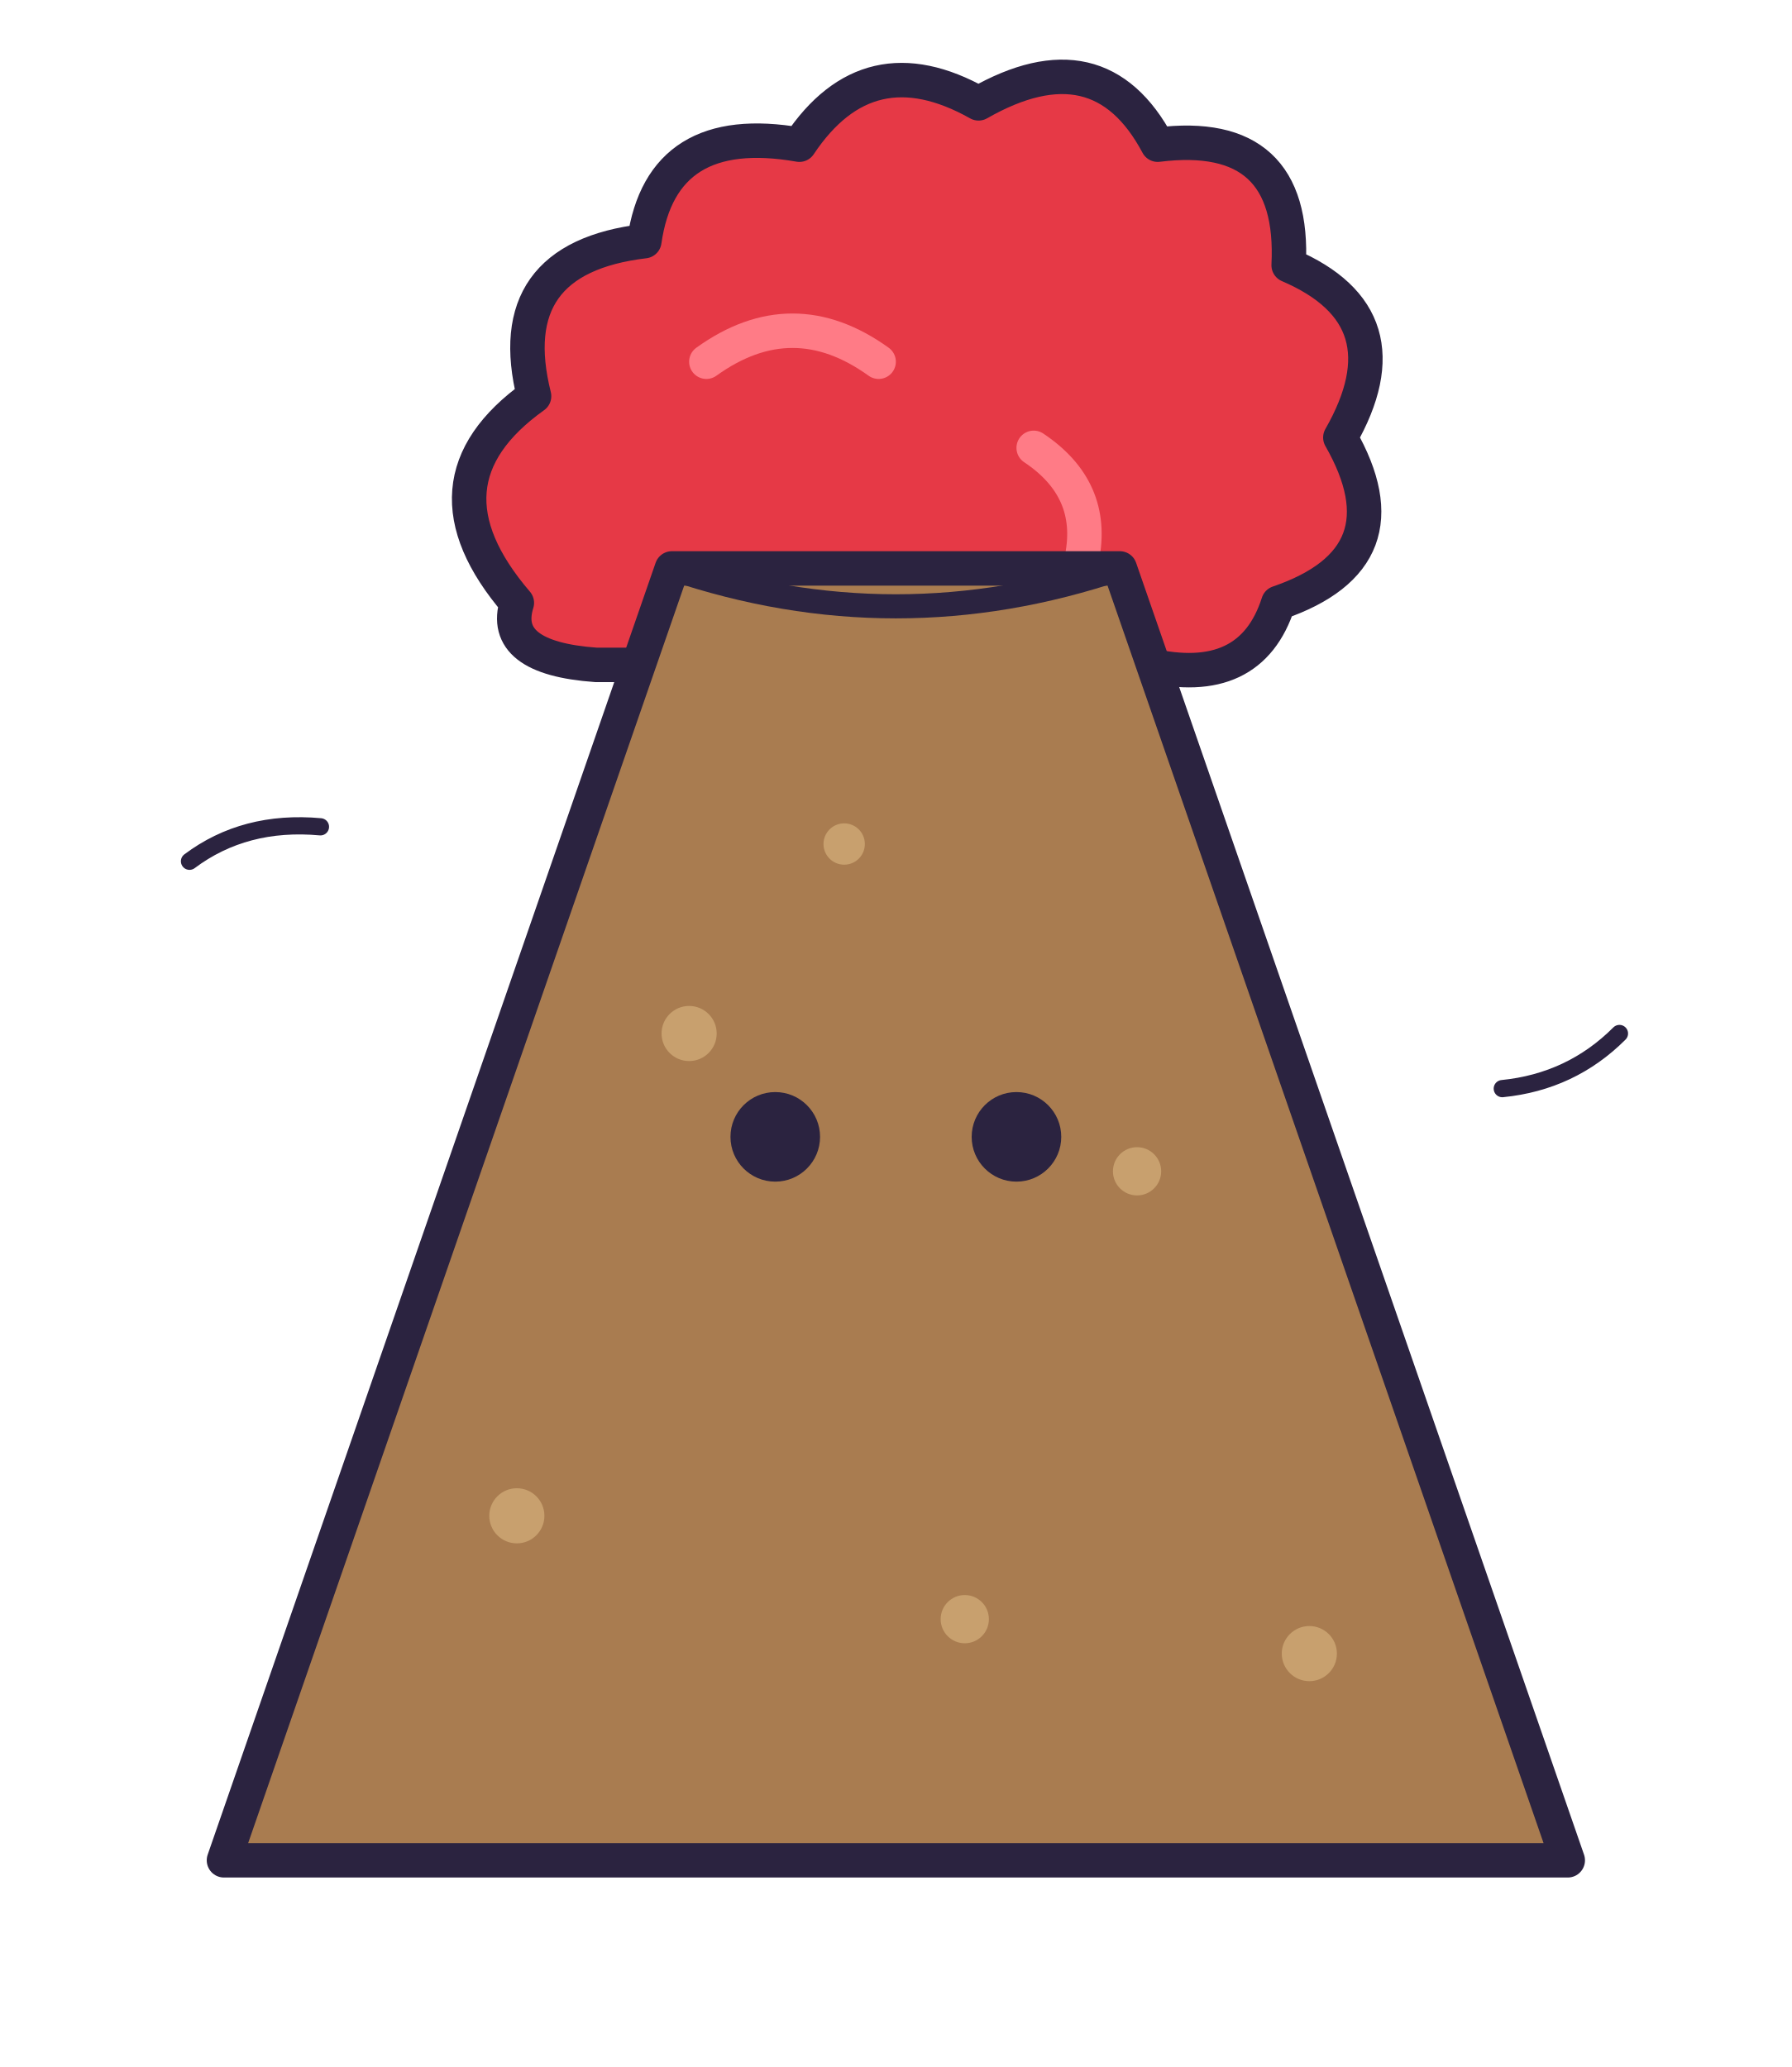
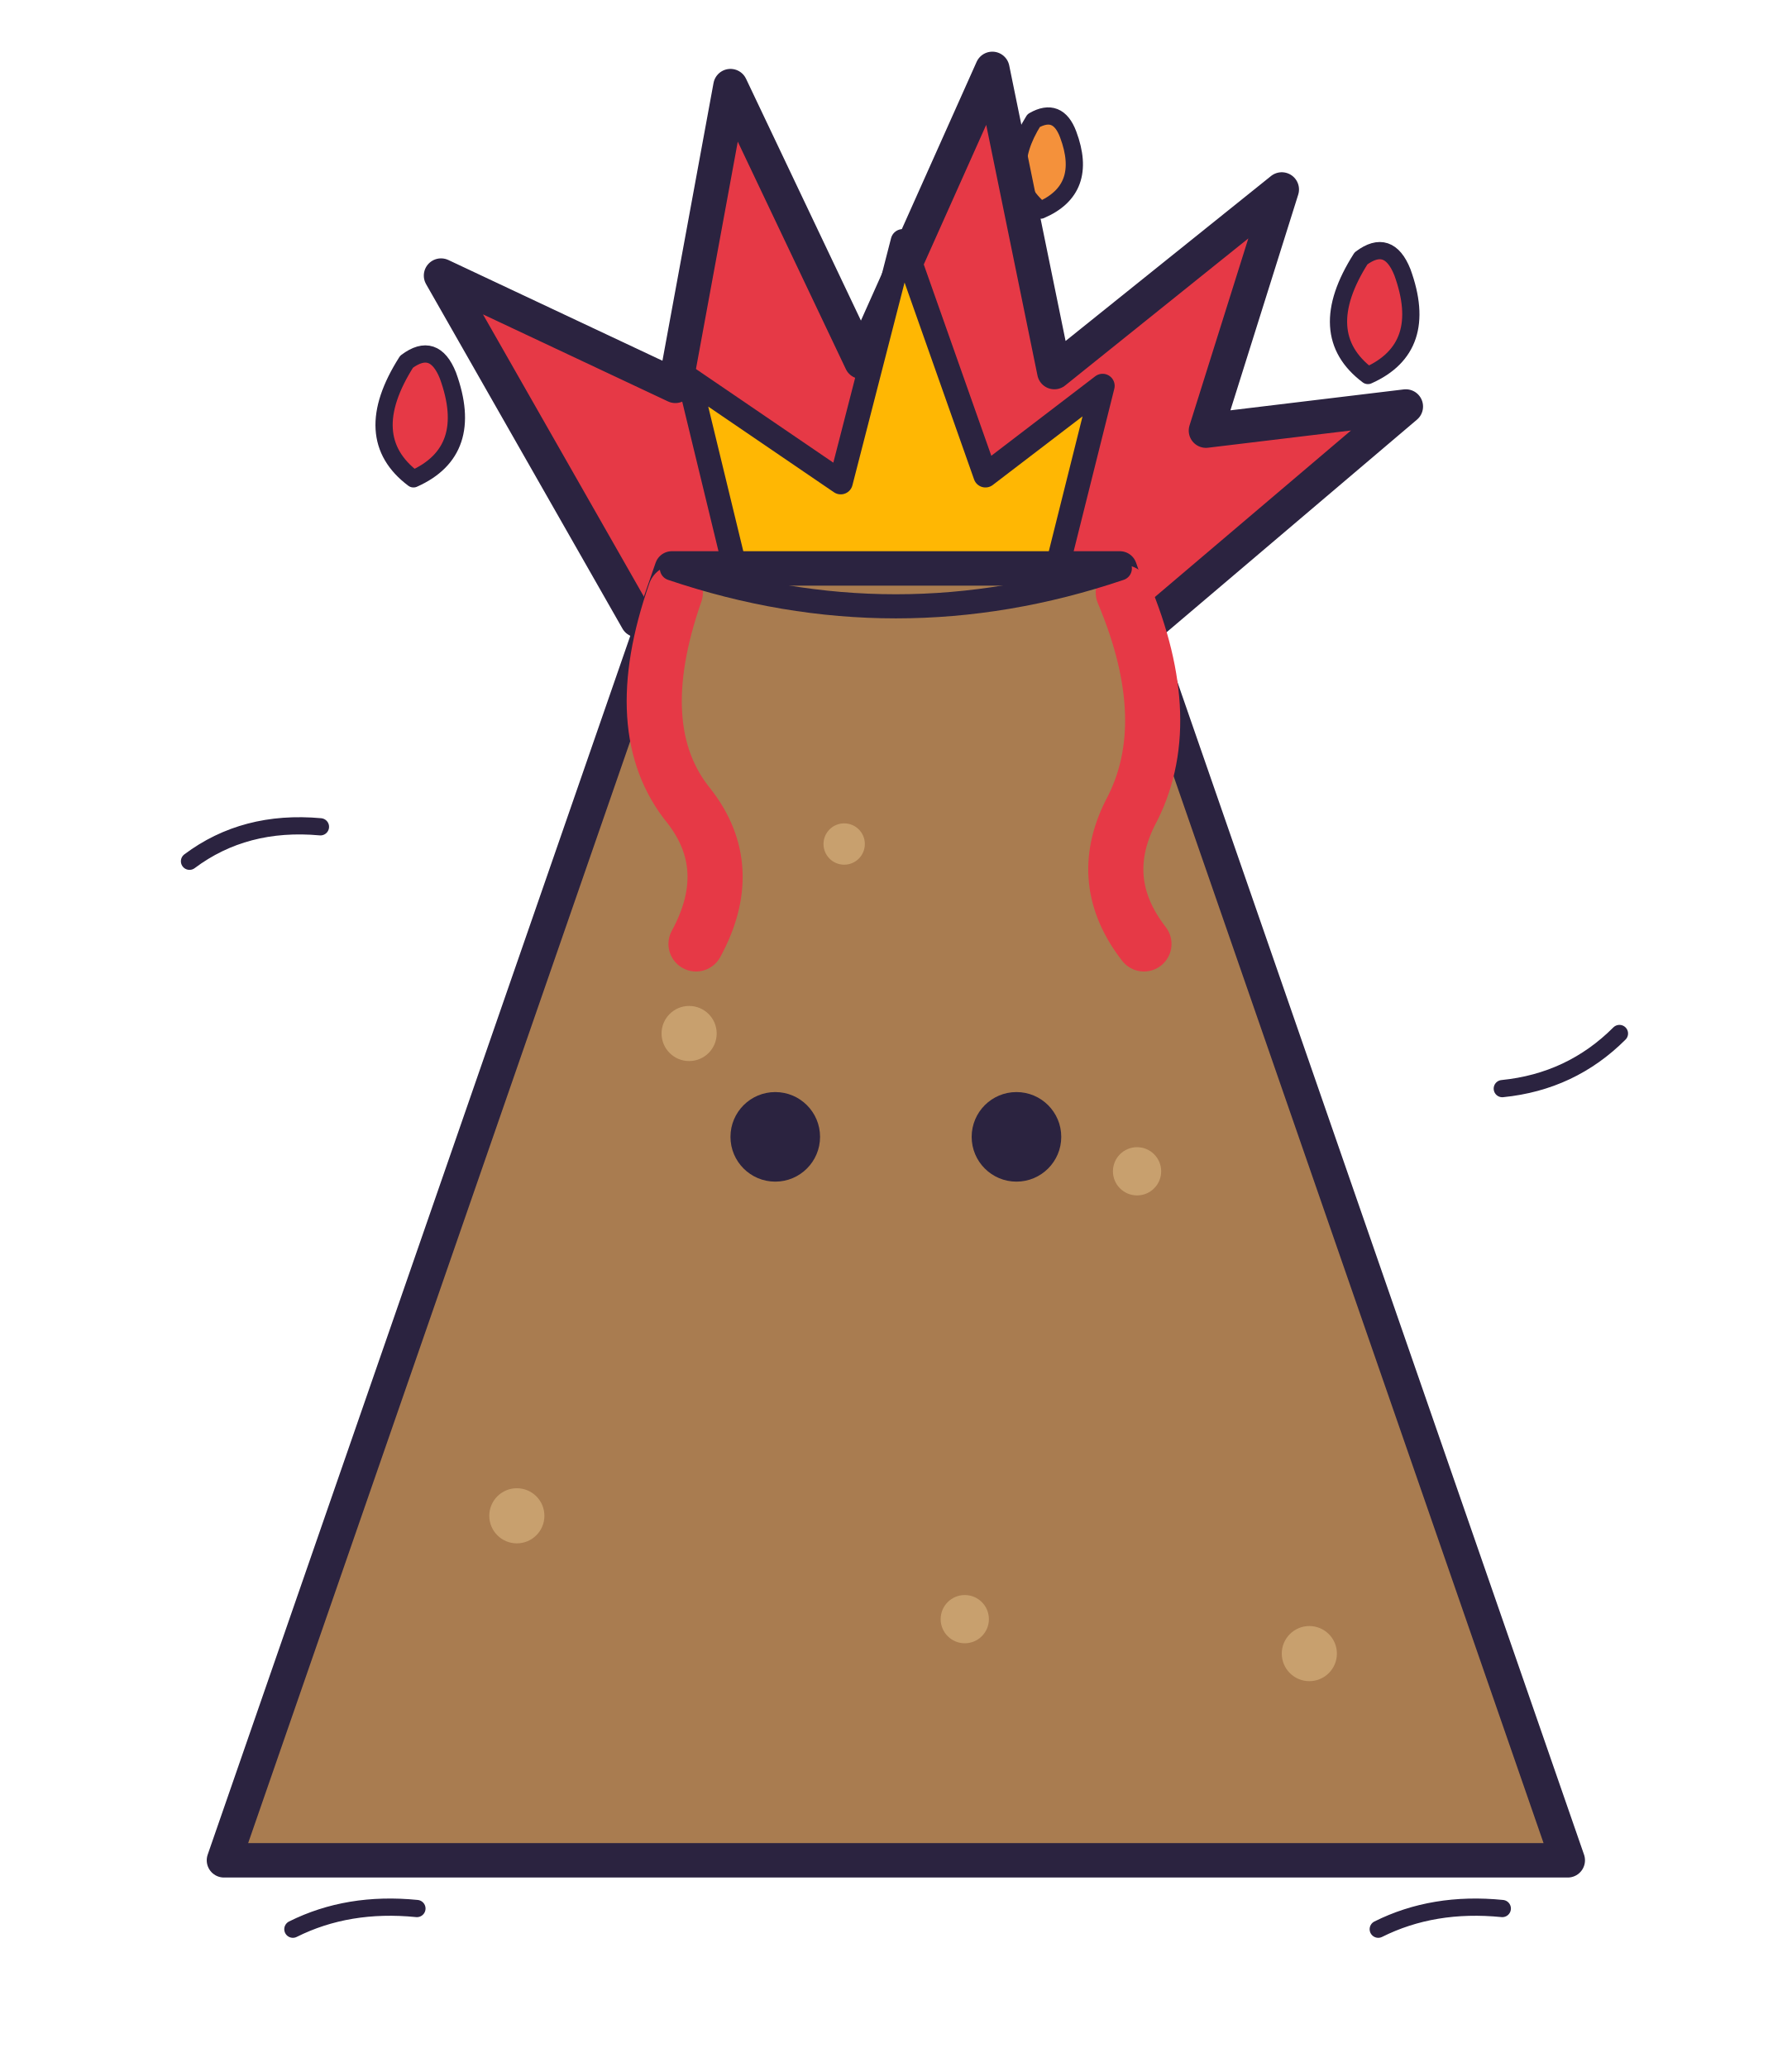
<svg xmlns="http://www.w3.org/2000/svg" viewBox="0 0 520 600" width="520" height="600">
  <defs>
    <style>
      .outline { stroke:#2b2340; stroke-linejoin:round; stroke-linecap:round; }
      .thick { stroke-width:10; }
      .mid { stroke-width:7; }
      .thin { stroke-width:5; }
    </style>
  </defs>
-   <path d="M 150 175 q -30 -35 5 -60 q -10 -40 32 -45 q 5 -35 45 -28 q 20 -30 52 -12 q 35 -20 52 12 q 40 -5 38 35 q 35 15 15 50 q 20 35 -18 48 q -8 25 -38 18 l -160 0 q -28 -2 -23 -18 Z" fill="#e63946" class="outline thick" />
-   <path d="M 205 105 q 25 -18 50 0 M 300 130 q 18 12 14 32" fill="none" stroke="#ff7b86" stroke-width="10" stroke-linecap="round" />
-   <path d="M 190 190 q -8 30 6 44 q 12 12 4 26 M 330 190 q 10 28 -2 46" fill="none" stroke="#e63946" stroke-width="14" stroke-linecap="round" />
+   <path d="M 118 105 q -14 22 2 34 q 18 -8 10 -30 q -4 -10 -12 -4 Z" fill="#e63946" class="outline thin" />
+   <path d="M 395 75 q -14 22 2 34 q 18 -8 10 -30 q -4 -10 -12 -4 Z" fill="#e63946" class="outline thin" />
+   <path d="M 300 35 q -10 16 2 26 q 14 -6 8 -22 q -3 -8 -10 -4 Z" fill="#f4913b" class="outline thin" />
+   <path d="M 185 180 L 128 80 L 196 112 L 212 25 L 250 105 L 288 20 L 306 108 L 372 55 L 350 125 L 408 118 L 335 180 Z" fill="#e63946" class="outline thick" />
+   <path d="M 216 176 L 200 110 L 244 140 L 262 70 L 286 138 L 320 112 L 304 176 Z" fill="#ffb703" class="outline mid" />
  <path d="M 195 165 L 325 165 L 455 540 L 65 540 Z" fill="#a97c50" class="outline thick" />
+   <path d="M 196 172 q -14 40 4 62 q 14 18 2 40 M 326 172 q 16 38 2 64 q -10 20 4 38" fill="none" stroke="#e63946" stroke-width="16" stroke-linecap="round" />
  <path d="M 195 165 q 65 22 130 0" fill="none" class="outline mid" />
  <g fill="#c8a06e" stroke="none">
    <circle cx="200" cy="300" r="8" />
    <circle cx="330" cy="340" r="7" />
    <circle cx="150" cy="440" r="8" />
    <circle cx="280" cy="470" r="7" />
    <circle cx="380" cy="480" r="8" />
    <circle cx="245" cy="245" r="6" />
  </g>
  <circle cx="225" cy="330" r="13" fill="#2b2340" />
  <circle cx="295" cy="330" r="13" fill="#2b2340" />
  <g fill="none" class="outline thin">
    <path d="M 55 250 q 16 -12 38 -10" />
    <path d="M 470 300 q -14 14 -34 16" />
+     <path d="M 85 560 q 16 -8 36 -6 M 400 560 q 16 -8 36 -6" />
  </g>
</svg>
